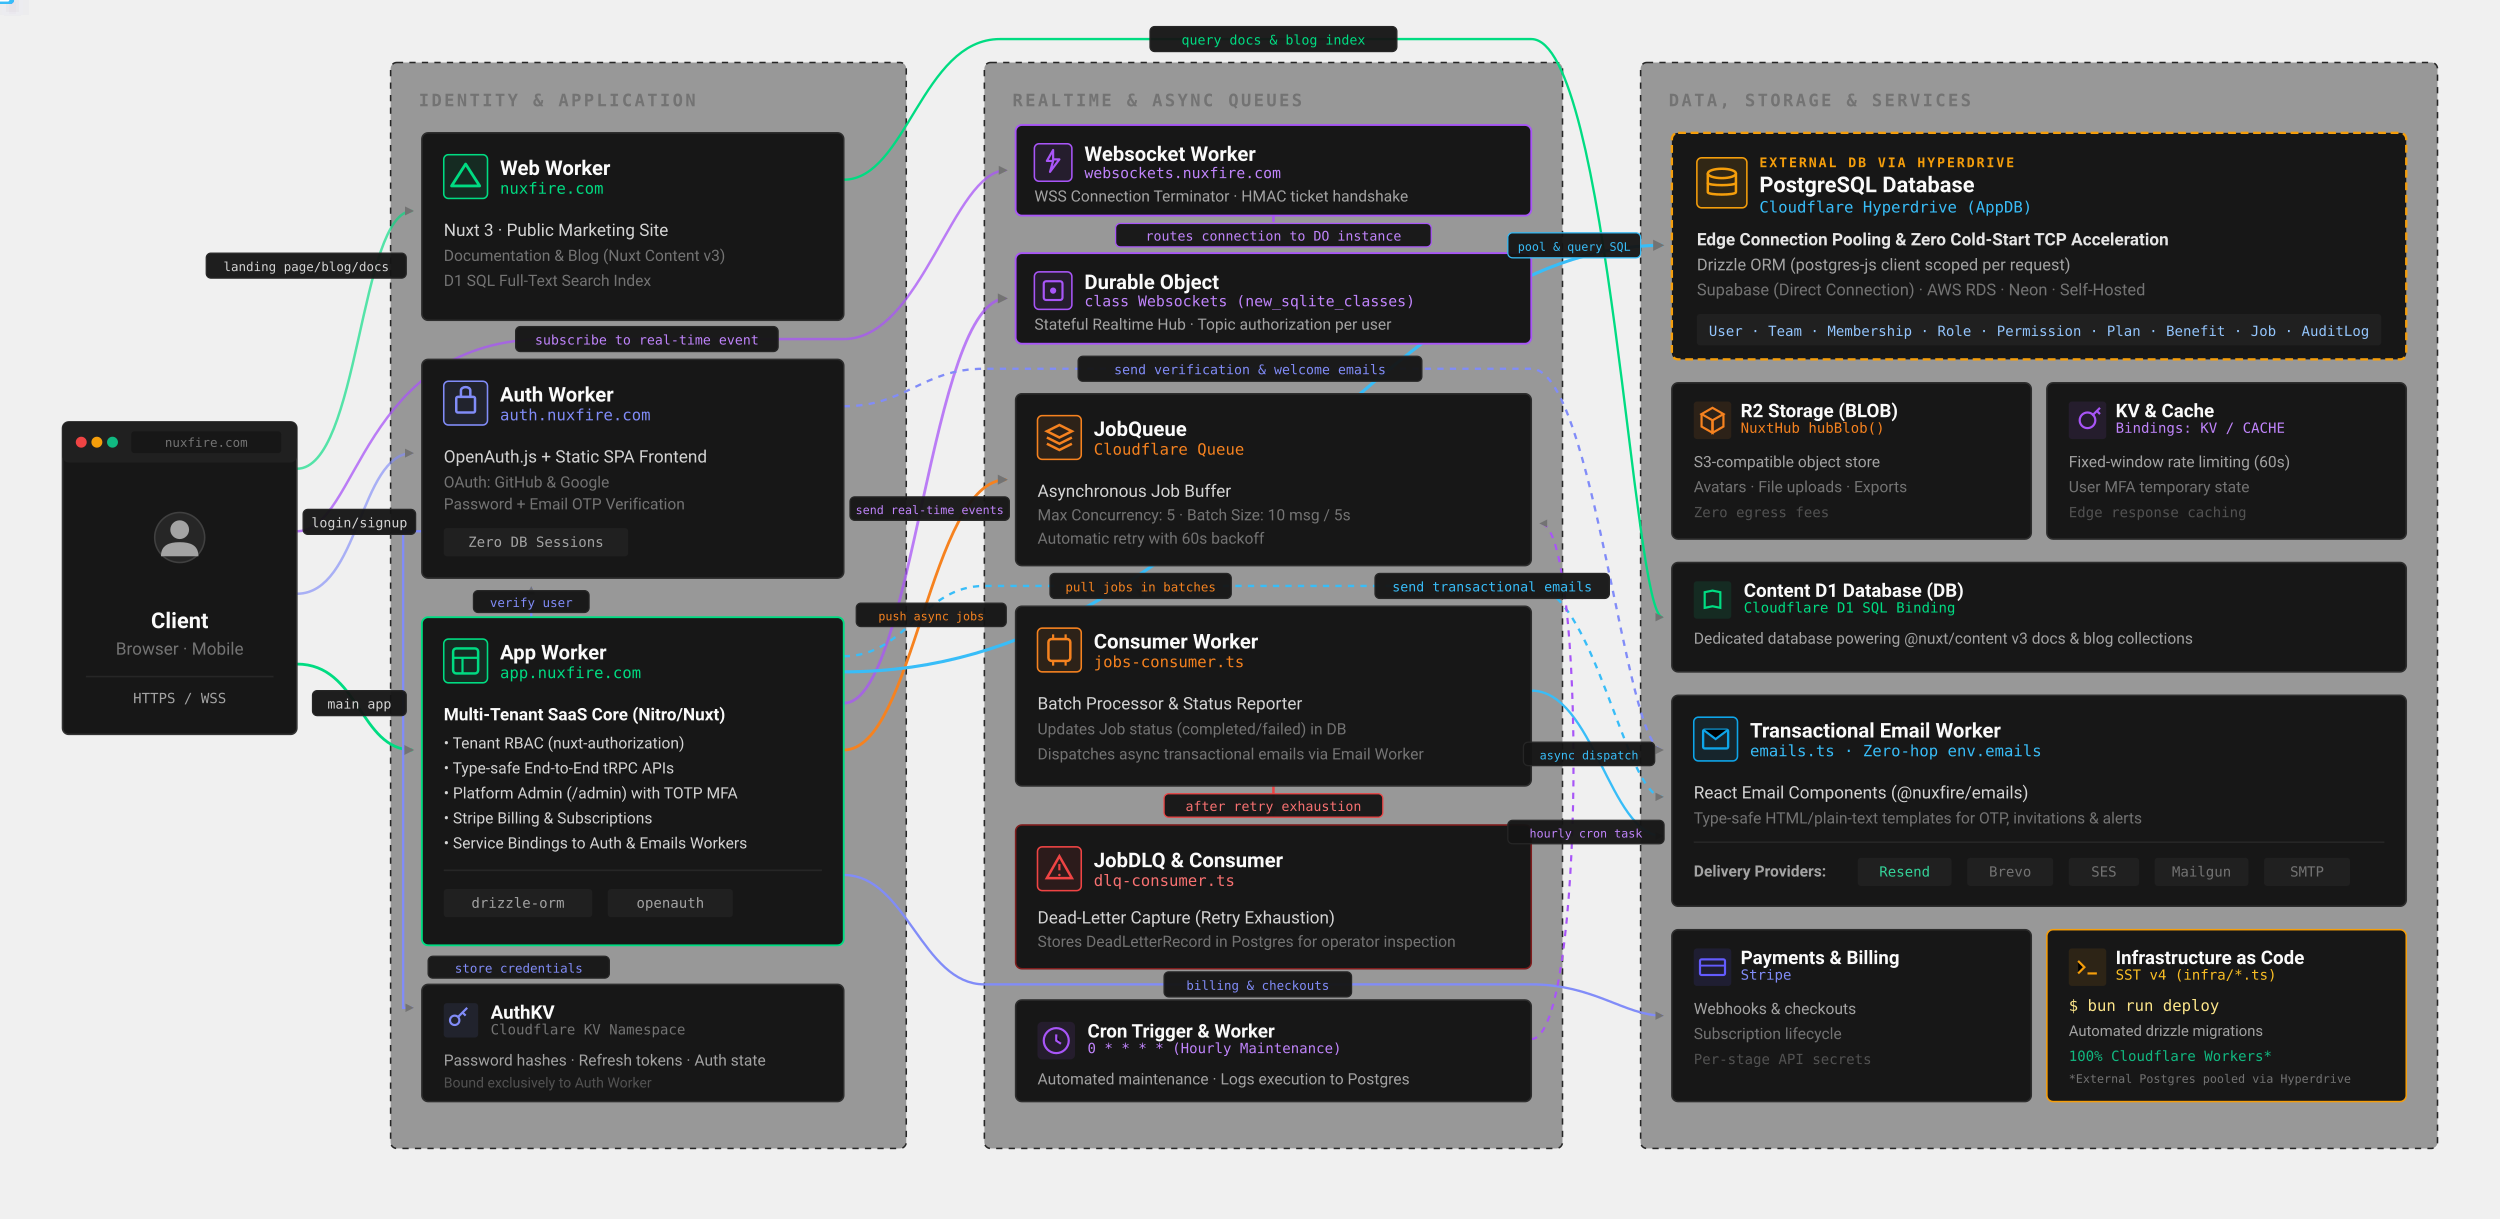
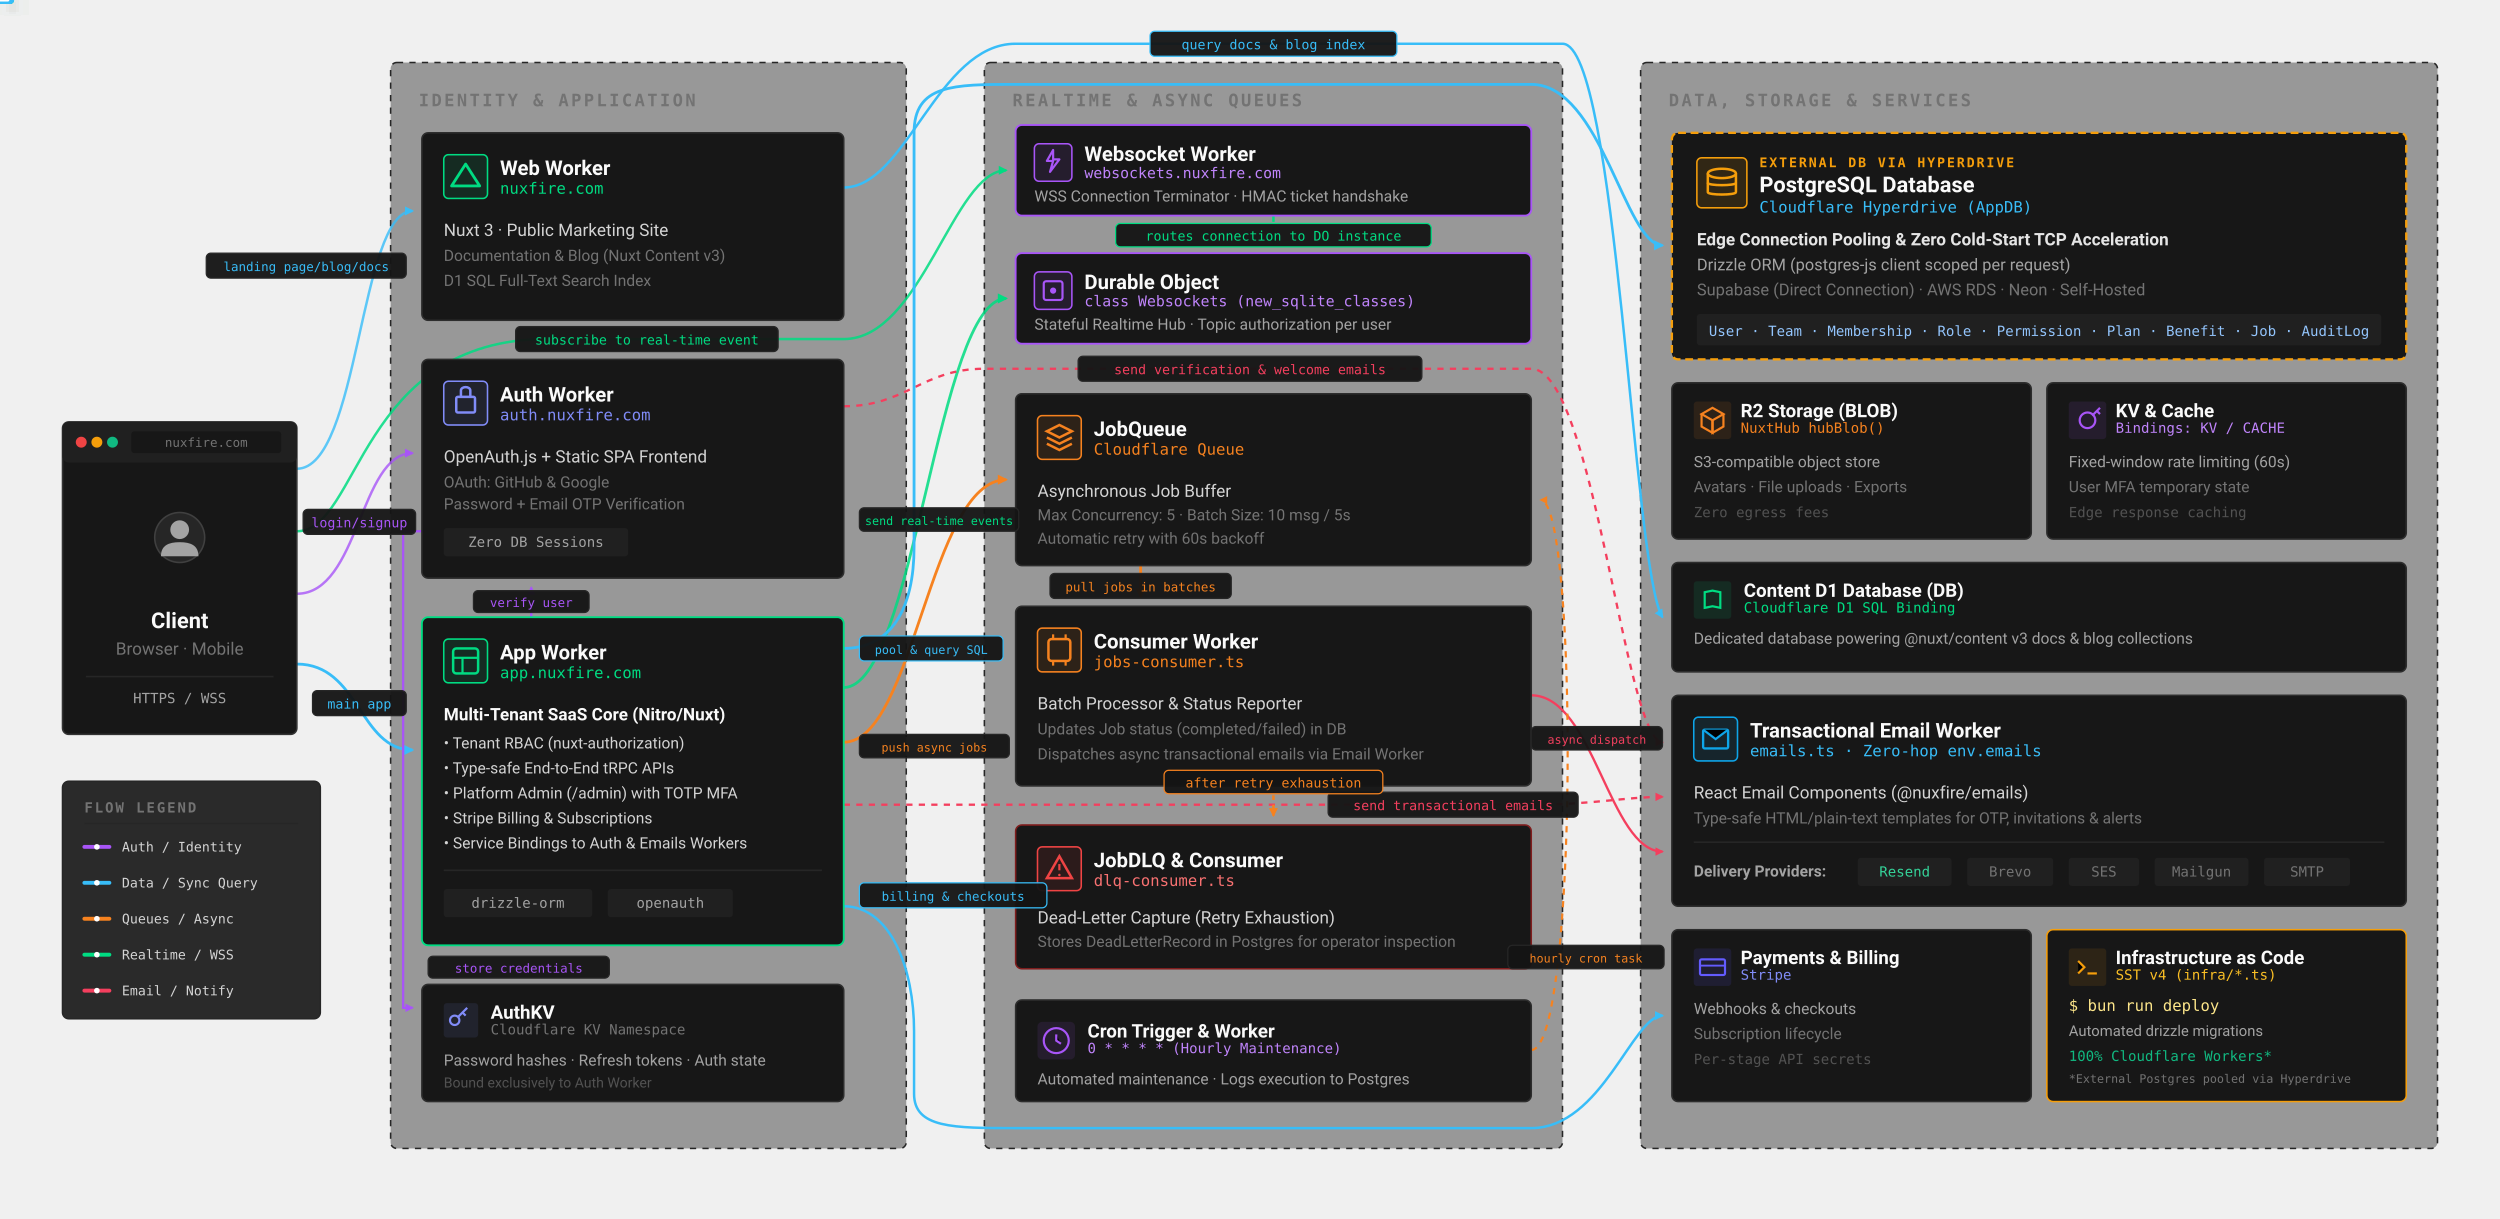
<svg xmlns="http://www.w3.org/2000/svg" viewBox="0 0 1600 780" width="100%" height="100%" style="background: transparent; max-width: 100%; height: auto; display: block; margin: 0 auto;" font-family="'Geist', 'Montserrat', -apple-system, BlinkMacSystemFont, 'Segoe UI', Roboto, sans-serif">
  <defs>
    <filter id="glowDotGreen" x="-150%" y="-150%" width="400%" height="400%">
      <feDropShadow dx="0" dy="0" stdDeviation="2.5" flood-color="#00dc82" flood-opacity="1" />
      <feDropShadow dx="0" dy="0" stdDeviation="5.5" flood-color="#00dc82" flood-opacity="0.8" />
      <feDropShadow dx="0" dy="0" stdDeviation="9" flood-color="#00dc82" flood-opacity="0.4" />
    </filter>
    <filter id="glowDotPurple" x="-150%" y="-150%" width="400%" height="400%">
      <feDropShadow dx="0" dy="0" stdDeviation="2.5" flood-color="#c084fc" flood-opacity="1" />
      <feDropShadow dx="0" dy="0" stdDeviation="5.5" flood-color="#a855f7" flood-opacity="0.8" />
      <feDropShadow dx="0" dy="0" stdDeviation="9" flood-color="#a855f7" flood-opacity="0.4" />
    </filter>
    <filter id="glowDotOrange" x="-150%" y="-150%" width="400%" height="400%">
      <feDropShadow dx="0" dy="0" stdDeviation="2.5" flood-color="#ff8904" flood-opacity="1" />
      <feDropShadow dx="0" dy="0" stdDeviation="5.5" flood-color="#f6821f" flood-opacity="0.8" />
      <feDropShadow dx="0" dy="0" stdDeviation="9" flood-color="#f6821f" flood-opacity="0.4" />
    </filter>
    <filter id="glowDotBlue" x="-150%" y="-150%" width="400%" height="400%">
      <feDropShadow dx="0" dy="0" stdDeviation="2.5" flood-color="#38bdf8" flood-opacity="1" />
      <feDropShadow dx="0" dy="0" stdDeviation="5.5" flood-color="#0284c7" flood-opacity="0.8" />
      <feDropShadow dx="0" dy="0" stdDeviation="9" flood-color="#0284c7" flood-opacity="0.4" />
    </filter>
    <marker id="arrow" viewBox="0 0 10 10" refX="6" refY="5" markerWidth="6" markerHeight="6" orient="auto">
      <path d="M 1 2 L 7 5 L 1 8 z" fill="#737373" />
    </marker>
    <marker id="arrow-green" viewBox="0 0 10 10" refX="6" refY="5" markerWidth="6" markerHeight="6" orient="auto">
      <path d="M 1 2 L 7 5 L 1 8 z" fill="#00dc82" />
    </marker>
    <marker id="arrow-purple" viewBox="0 0 10 10" refX="6" refY="5" markerWidth="6" markerHeight="6" orient="auto">
      <path d="M 1 2 L 7 5 L 1 8 z" fill="#a855f7" />
    </marker>
    <marker id="arrow-orange" viewBox="0 0 10 10" refX="6" refY="5" markerWidth="6" markerHeight="6" orient="auto">
      <path d="M 1 2 L 7 5 L 1 8 z" fill="#f6821f" />
    </marker>
    <marker id="arrow-blue" viewBox="0 0 10 10" refX="6" refY="5" markerWidth="6" markerHeight="6" orient="auto">
      <path d="M 1 2 L 7 5 L 1 8 z" fill="#38bdf8" />
    </marker>
-     <marker id="arrow-amber" viewBox="0 0 10 10" refX="6" refY="5" markerWidth="6" markerHeight="6" orient="auto">
-       <path d="M 1 2 L 7 5 L 1 8 z" fill="#f59e0b" />
-     </marker>
-     <marker id="arrow-indigo" viewBox="0 0 10 10" refX="6" refY="5" markerWidth="6" markerHeight="6" orient="auto">
-       <path d="M 1 2 L 7 5 L 1 8 z" fill="#818cf8" />
-     </marker>
-     <marker id="arrow-red" viewBox="0 0 10 10" refX="6" refY="5" markerWidth="6" markerHeight="6" orient="auto">
-       <path d="M 1 2 L 7 5 L 1 8 z" fill="#ef4444" />
+     <marker id="arrow-rose" viewBox="0 0 10 10" refX="6" refY="5" markerWidth="6" markerHeight="6" orient="auto">
+       <path d="M 1 2 L 7 5 L 1 8 z" fill="#f43f5e" />
    </marker>
  </defs>
  <rect x="250" y="40" width="330" height="695" rx="4" fill="#141414" fill-opacity="0.4" stroke="#262626" stroke-width="1" stroke-dasharray="4 4" />
  <text x="268" y="68" font-size="11" font-weight="700" letter-spacing="1.5" fill="#737373" font-family="'Geist Mono', monospace">IDENTITY &amp; APPLICATION</text>
  <rect x="630" y="40" width="370" height="695" rx="4" fill="#141414" fill-opacity="0.4" stroke="#262626" stroke-width="1" stroke-dasharray="4 4" />
  <text x="648" y="68" font-size="11" font-weight="700" letter-spacing="1.5" fill="#737373" font-family="'Geist Mono', monospace">REALTIME &amp; ASYNC QUEUES</text>
  <rect x="1050" y="40" width="510" height="695" rx="4" fill="#141414" fill-opacity="0.4" stroke="#262626" stroke-width="1" stroke-dasharray="4 4" />
  <text x="1068" y="68" font-size="11" font-weight="700" letter-spacing="1.5" fill="#737373" font-family="'Geist Mono', monospace">DATA, STORAGE &amp; SERVICES</text>
-   <path id="flowClientToWeb" d="M 190 300 C 230 300 230 135 264 135" fill="none" stroke="#00dc82" stroke-width="1.6" stroke-opacity="0.65" marker-end="url(#arrow)" />
-   <path id="flowClientToAuth" d="M 190 380 C 230 380 230 290 264 290" fill="none" stroke="#818cf8" stroke-width="1.6" stroke-opacity="0.65" marker-end="url(#arrow)" />
-   <path id="flowClientToApp" d="M 190 425 C 230 425 230 480 264 480" fill="none" stroke="#00dc82" stroke-width="1.8" marker-end="url(#arrow)" />
-   <path id="flowClientToWS" d="M 190 340 C 230 340 230 217 350 217 L 540 217 C 590 217 610 109 644 109" fill="none" stroke="#a855f7" stroke-width="1.6" stroke-opacity="0.75" marker-end="url(#arrow)" />
-   <path id="flowWSToDO" d="M 815 138 L 815 156" fill="none" stroke="#a855f7" stroke-width="1.6" stroke-dasharray="4 3" marker-end="url(#arrow)" />
-   <path id="flowAppToDO" d="M 540 450 C 585 450 595 191 644 191" fill="none" stroke="#a855f7" stroke-width="1.8" stroke-opacity="0.75" marker-end="url(#arrow)" />
-   <path id="flowAppToAuth" d="M 340 395 L 340 376" fill="none" stroke="#818cf8" stroke-width="1.5" stroke-dasharray="4 4" marker-end="url(#arrow)" />
-   <path id="flowAuthToKV" d="M 270 340 L 258 340 L 258 645 L 264 645" fill="none" stroke="#818cf8" stroke-width="1.5" marker-end="url(#arrow)" />
-   <path id="flowAuthToEmail" d="M 540 260 C 580 260 590 236 630 236 L 980 236 C 1020 236 1040 480 1064 480" fill="none" stroke="#818cf8" stroke-width="1.5" stroke-dasharray="4 4" marker-end="url(#arrow)" />
-   <path id="flowAppToEmail" d="M 540 420 C 580 420 590 375 630 375 L 980 375 C 1020 375 1040 510 1064 510" fill="none" stroke="#38bdf8" stroke-width="1.5" stroke-dasharray="4 4" marker-end="url(#arrow)" />
-   <path id="flowAppToQueue" d="M 540 480 C 585 480 595 307 644 307" fill="none" stroke="#f6821f" stroke-width="1.8" marker-end="url(#arrow)" />
-   <path id="flowQueueToConsumer" d="M 730 367 L 730 382" fill="none" stroke="#f6821f" stroke-width="1.8" marker-end="url(#arrow)" />
-   <path id="flowConsumerToDLQ" d="M 815 503 L 815 522" fill="none" stroke="#ef4444" stroke-width="1.6" marker-end="url(#arrow)" />
-   <path id="flowConsumerToEmail" d="M 980 442 C 1020 442 1030 535 1064 535" fill="none" stroke="#38bdf8" stroke-width="1.5" marker-end="url(#arrow)" />
-   <path id="flowWebToD1" d="M 540 115 C 580 115 590 25 640 25 L 980 25 C 1030 25 1045 395 1064 395" fill="none" stroke="#00dc82" stroke-width="1.5" marker-end="url(#arrow)" />
-   <path id="flowAppToDB" d="M 540 430 C 780 430 880 157 1064 157" fill="none" stroke="#38bdf8" stroke-width="2" marker-end="url(#arrow)" />
-   <path id="flowAppToStripe" d="M 540 560 C 580 560 590 630 630 630 L 980 630 C 1020 630 1040 650 1064 650" fill="none" stroke="#818cf8" stroke-width="1.5" marker-end="url(#arrow)" />
-   <path id="flowCronToQueue" d="M 980 665 C 1015 665 1015 335 986 335" fill="none" stroke="#a855f7" stroke-width="1.4" stroke-dasharray="4 4" marker-end="url(#arrow)" />
+   <path id="flowClientToWeb" d="M 190 300 C 230 300 230 135 264 135" fill="none" stroke="#38bdf8" stroke-width="1.6" stroke-opacity="0.8" marker-end="url(#arrow-blue)" />
+   <path id="flowClientToAuth" d="M 190 380 C 230 380 230 290 264 290" fill="none" stroke="#a855f7" stroke-width="1.6" stroke-opacity="0.8" marker-end="url(#arrow-purple)" />
+   <path id="flowClientToApp" d="M 190 425 C 230 425 230 480 264 480" fill="none" stroke="#38bdf8" stroke-width="1.8" marker-end="url(#arrow-blue)" />
+   <path id="flowClientToWS" d="M 190 340 C 230 340 230 217 350 217 L 540 217 C 590 217 610 109 644 109" fill="none" stroke="#00dc82" stroke-width="1.6" stroke-opacity="0.85" marker-end="url(#arrow-green)" />
+   <path id="flowWSToDO" d="M 815 138 L 815 156" fill="none" stroke="#00dc82" stroke-width="1.6" stroke-dasharray="4 3" marker-end="url(#arrow-green)" />
+   <path id="flowAppToDO" d="M 540 440 C 585 440 600 191 644 191" fill="none" stroke="#00dc82" stroke-width="1.8" stroke-opacity="0.85" marker-end="url(#arrow-green)" />
+   <path id="flowAppToAuth" d="M 340 395 L 340 376" fill="none" stroke="#a855f7" stroke-width="1.5" stroke-dasharray="4 4" marker-end="url(#arrow-purple)" />
+   <path id="flowAuthToKV" d="M 270 340 L 258 340 L 258 645 L 264 645" fill="none" stroke="#a855f7" stroke-width="1.5" marker-end="url(#arrow-purple)" />
+   <path id="flowAuthToEmail" d="M 540 260 C 580 260 590 236 630 236 L 980 236 C 1020 236 1040 475 1064 475" fill="none" stroke="#f43f5e" stroke-width="1.5" stroke-dasharray="4 4" marker-end="url(#arrow-rose)" />
+   <path id="flowAppToEmail" d="M 540 515 L 630 515 L 980 515 C 1020 515 1040 510 1064 510" fill="none" stroke="#f43f5e" stroke-width="1.5" stroke-dasharray="4 4" marker-end="url(#arrow-rose)" />
+   <path id="flowAppToQueue" d="M 540 475 C 585 475 595 307 644 307" fill="none" stroke="#f6821f" stroke-width="1.8" marker-end="url(#arrow-orange)" />
+   <path id="flowQueueToConsumer" d="M 730 362 L 730 382" fill="none" stroke="#f6821f" stroke-width="1.8" marker-end="url(#arrow-orange)" />
+   <path id="flowConsumerToDLQ" d="M 815 503 L 815 522" fill="none" stroke="#f6821f" stroke-width="1.6" stroke-dasharray="3 3" marker-end="url(#arrow-orange)" />
+   <path id="flowConsumerToEmail" d="M 980 445 C 1020 445 1030 545 1064 545" fill="none" stroke="#f43f5e" stroke-width="1.5" marker-end="url(#arrow-rose)" />
+   <path id="flowWebToD1" d="M 540 120 C 580 120 600 28 650 28 L 1000 28 C 1035 28 1045 365 1064 395" fill="none" stroke="#38bdf8" stroke-width="1.6" marker-end="url(#arrow-blue)" />
+   <path id="flowAppToDB" d="M 540 415 C 570 415 585 390 585 350 L 585 85 C 585 54 610 54 650 54 L 980 54 C 1025 54 1040 157 1064 157" fill="none" stroke="#38bdf8" stroke-width="1.8" marker-end="url(#arrow-blue)" />
+   <path id="flowAppToStripe" d="M 540 580 C 570 580 585 620 585 660 L 585 700 C 585 722 610 722 650 722 L 980 722 C 1025 722 1045 650 1064 650" fill="none" stroke="#38bdf8" stroke-width="1.6" marker-end="url(#arrow-blue)" />
+   <path id="flowCronToQueue" d="M 980 672 C 1010 672 1010 320 986 320" fill="none" stroke="#f6821f" stroke-width="1.4" stroke-dasharray="4 4" marker-end="url(#arrow-orange)" />
  <g>
    <animateMotion dur="2.2s" repeatCount="indefinite" rotate="auto">
      <mpath href="#flowClientToApp" />
    </animateMotion>
-     <rect x="-8" y="-2" width="16" height="4" rx="2" fill="#00dc82" filter="url(#glowDotGreen)" />
+     <rect x="-8" y="-2" width="16" height="4" rx="2" fill="#38bdf8" filter="url(#glowDotBlue)" />
    <rect x="-5" y="-1" width="10" height="2" rx="1" fill="#ffffff" />
  </g>
  <g>
    <animateMotion dur="2.2s" begin="1.1s" repeatCount="indefinite" rotate="auto">
      <mpath href="#flowClientToApp" />
    </animateMotion>
-     <rect x="-8" y="-2" width="16" height="4" rx="2" fill="#00dc82" filter="url(#glowDotGreen)" />
+     <rect x="-8" y="-2" width="16" height="4" rx="2" fill="#38bdf8" filter="url(#glowDotBlue)" />
    <rect x="-5" y="-1" width="10" height="2" rx="1" fill="#ffffff" />
  </g>
  <g>
    <animateMotion dur="3.0s" repeatCount="indefinite" rotate="auto">
      <mpath href="#flowClientToWS" />
    </animateMotion>
-     <rect x="-9" y="-2.5" width="18" height="5" rx="2.5" fill="#c084fc" filter="url(#glowDotPurple)" />
+     <rect x="-9" y="-2.5" width="18" height="5" rx="2.5" fill="#00dc82" filter="url(#glowDotGreen)" />
    <rect x="-6" y="-1" width="12" height="2" rx="1" fill="#ffffff" />
  </g>
  <g>
    <animateMotion dur="3.0s" begin="1.5s" repeatCount="indefinite" rotate="auto">
      <mpath href="#flowClientToWS" />
    </animateMotion>
-     <rect x="-9" y="-2.5" width="18" height="5" rx="2.5" fill="#c084fc" filter="url(#glowDotPurple)" />
+     <rect x="-9" y="-2.5" width="18" height="5" rx="2.5" fill="#00dc82" filter="url(#glowDotGreen)" />
    <rect x="-6" y="-1" width="12" height="2" rx="1" fill="#ffffff" />
  </g>
  <g>
    <animateMotion dur="2.4s" repeatCount="indefinite" rotate="auto">
      <mpath href="#flowAppToDO" />
    </animateMotion>
-     <rect x="-8" y="-2" width="16" height="4" rx="2" fill="#a855f7" filter="url(#glowDotPurple)" />
+     <rect x="-8" y="-2" width="16" height="4" rx="2" fill="#00dc82" filter="url(#glowDotGreen)" />
    <rect x="-5" y="-1" width="10" height="2" rx="1" fill="#ffffff" />
  </g>
  <g>
    <animateMotion dur="2.4s" begin="1.2s" repeatCount="indefinite" rotate="auto">
      <mpath href="#flowAppToDO" />
    </animateMotion>
-     <rect x="-8" y="-2" width="16" height="4" rx="2" fill="#a855f7" filter="url(#glowDotPurple)" />
+     <rect x="-8" y="-2" width="16" height="4" rx="2" fill="#00dc82" filter="url(#glowDotGreen)" />
    <rect x="-5" y="-1" width="10" height="2" rx="1" fill="#ffffff" />
  </g>
  <g>
    <animateMotion dur="2.3s" repeatCount="indefinite" rotate="auto">
      <mpath href="#flowAppToQueue" />
    </animateMotion>
    <rect x="-8" y="-2" width="16" height="4" rx="2" fill="#ff8904" filter="url(#glowDotOrange)" />
    <rect x="-5" y="-1" width="10" height="2" rx="1" fill="#ffffff" />
  </g>
  <g>
    <animateMotion dur="2.3s" begin="1.15s" repeatCount="indefinite" rotate="auto">
      <mpath href="#flowAppToQueue" />
    </animateMotion>
    <rect x="-8" y="-2" width="16" height="4" rx="2" fill="#ff8904" filter="url(#glowDotOrange)" />
    <rect x="-5" y="-1" width="10" height="2" rx="1" fill="#ffffff" />
  </g>
  <g>
    <animateMotion dur="1.5s" repeatCount="indefinite" rotate="auto">
      <mpath href="#flowQueueToConsumer" />
    </animateMotion>
    <rect x="-8" y="-2" width="16" height="4" rx="2" fill="#ff8904" filter="url(#glowDotOrange)" />
    <rect x="-5" y="-1" width="10" height="2" rx="1" fill="#ffffff" />
  </g>
  <g>
    <animateMotion dur="2.6s" repeatCount="indefinite" rotate="auto">
      <mpath href="#flowAppToDB" />
    </animateMotion>
    <rect x="-9" y="-2.5" width="18" height="5" rx="2.5" fill="#38bdf8" filter="url(#glowDotBlue)" />
    <rect x="-6" y="-1" width="12" height="2" rx="1" fill="#ffffff" />
  </g>
  <g>
    <animateMotion dur="2.6s" begin="1.3s" repeatCount="indefinite" rotate="auto">
      <mpath href="#flowAppToDB" />
    </animateMotion>
    <rect x="-9" y="-2.5" width="18" height="5" rx="2.5" fill="#38bdf8" filter="url(#glowDotBlue)" />
    <rect x="-6" y="-1" width="12" height="2" rx="1" fill="#ffffff" />
  </g>
  <g transform="translate(40, 270)">
    <rect x="0" y="0" width="150" height="200" rx="4" fill="#171717" stroke="#333333" stroke-width="1" />
    <rect x="0" y="0" width="150" height="26" rx="4" fill="#202020" />
    <circle cx="12" cy="13" r="3.5" fill="#ef4444" />
    <circle cx="22" cy="13" r="3.5" fill="#f59e0b" />
    <circle cx="32" cy="13" r="3.5" fill="#10b981" />
    <rect x="44" y="6" width="96" height="14" rx="2" fill="#171717" />
    <text x="92" y="16" font-size="8" font-family="'Geist Mono', monospace" fill="#737373" text-anchor="middle">nuxfire.com</text>
    <g transform="translate(45, 50)">
      <circle cx="30" cy="24" r="16" fill="#262626" stroke="#404040" stroke-width="1" />
      <circle cx="30" cy="19" r="6" fill="#a3a3a3" />
      <path d="M 18 36 C 18 29 23 27 30 27 C 37 27 42 29 42 36 Z" fill="#a3a3a3" />
    </g>
    <text x="75" y="132" font-size="14" font-weight="700" fill="#fafafa" text-anchor="middle">Client</text>
    <text x="75" y="149" font-size="11" fill="#737373" text-anchor="middle">Browser · Mobile</text>
    <line x1="15" y1="163" x2="135" y2="163" stroke="#262626" stroke-width="1" />
    <text x="75" y="180" font-size="9" font-family="'Geist Mono', monospace" fill="#a3a3a3" text-anchor="middle">HTTPS / WSS</text>
  </g>
  <g transform="translate(270, 85)">
    <rect x="0" y="0" width="270" height="120" rx="4" fill="#171717" stroke="#2d2d2d" stroke-width="1" />
    <rect x="14" y="14" width="28" height="28" rx="3" fill="#00dc82" fill-opacity="0.1" stroke="#00dc82" stroke-width="1" />
    <path d="M 28 20 L 37 34 L 19 34 Z" fill="none" stroke="#00dc82" stroke-width="1.8" stroke-linejoin="round" />
    <text x="50" y="27" font-size="13" font-weight="700" fill="#fafafa">Web Worker</text>
    <text x="50" y="39" font-size="10" font-family="'Geist Mono', monospace" fill="#00dc82">nuxfire.com</text>
    <text x="14" y="66" font-size="11" fill="#d4d4d4">Nuxt 3 · Public Marketing Site</text>
    <text x="14" y="82" font-size="10" fill="#737373">Documentation &amp; Blog (Nuxt Content v3)</text>
    <text x="14" y="98" font-size="10" fill="#737373">D1 SQL Full-Text Search Index</text>
  </g>
  <g transform="translate(270, 230)">
    <rect x="0" y="0" width="270" height="140" rx="4" fill="#171717" stroke="#2d2d2d" stroke-width="1" />
    <rect x="14" y="14" width="28" height="28" rx="3" fill="#818cf8" fill-opacity="0.1" stroke="#818cf8" stroke-width="1" />
    <rect x="22" y="24" width="12" height="10" rx="1" fill="none" stroke="#818cf8" stroke-width="1.6" />
    <path d="M 25 24 L 25 20 C 25 17 31 17 31 20 L 31 24" fill="none" stroke="#818cf8" stroke-width="1.6" />
    <text x="50" y="27" font-size="13" font-weight="700" fill="#fafafa">Auth Worker</text>
    <text x="50" y="39" font-size="10" font-family="'Geist Mono', monospace" fill="#818cf8">auth.nuxfire.com</text>
    <text x="14" y="66" font-size="11" fill="#d4d4d4">OpenAuth.js + Static SPA Frontend</text>
    <text x="14" y="82" font-size="10" fill="#737373">OAuth: GitHub &amp; Google</text>
    <text x="14" y="96" font-size="10" fill="#737373">Password + Email OTP Verification</text>
    <rect x="14" y="108" width="118" height="18" rx="2" fill="#202020" />
    <text x="73" y="120" font-size="9" font-family="'Geist Mono', monospace" fill="#a3a3a3" text-anchor="middle">Zero DB Sessions</text>
  </g>
  <g transform="translate(270, 395)">
    <rect x="0" y="0" width="270" height="210" rx="4" fill="#171717" stroke="#00dc82" stroke-width="1.2" />
    <rect x="14" y="14" width="28" height="28" rx="3" fill="#00dc82" fill-opacity="0.1" stroke="#00dc82" stroke-width="1" />
    <rect x="20" y="20" width="16" height="16" rx="2" fill="none" stroke="#00dc82" stroke-width="1.6" />
    <line x1="20" y1="26" x2="36" y2="26" stroke="#00dc82" stroke-width="1.4" />
    <line x1="26" y1="26" x2="26" y2="36" stroke="#00dc82" stroke-width="1.4" />
    <text x="50" y="27" font-size="13" font-weight="700" fill="#fafafa">App Worker</text>
    <text x="50" y="39" font-size="10" font-family="'Geist Mono', monospace" fill="#00dc82">app.nuxfire.com</text>
    <text x="14" y="66" font-size="11" font-weight="600" fill="#fafafa">Multi-Tenant SaaS Core (Nitro/Nuxt)</text>
    <text x="14" y="84" font-size="10" fill="#d4d4d4">• Tenant RBAC (nuxt-authorization)</text>
    <text x="14" y="100" font-size="10" fill="#d4d4d4">• Type-safe End-to-End tRPC APIs</text>
    <text x="14" y="116" font-size="10" fill="#d4d4d4">• Platform Admin (/admin) with TOTP MFA</text>
    <text x="14" y="132" font-size="10" fill="#d4d4d4">• Stripe Billing &amp; Subscriptions</text>
    <text x="14" y="148" font-size="10" fill="#d4d4d4">• Service Bindings to Auth &amp; Emails Workers</text>
    <line x1="14" y1="162" x2="256" y2="162" stroke="#262626" stroke-width="1" />
    <g transform="translate(14, 174)">
      <rect x="0" y="0" width="95" height="18" rx="2" fill="#202020" />
      <text x="47.5" y="12" font-size="9" font-family="'Geist Mono', monospace" fill="#a3a3a3" text-anchor="middle">drizzle-orm</text>
      <rect x="105" y="0" width="80" height="18" rx="2" fill="#202020" />
      <text x="145" y="12" font-size="9" font-family="'Geist Mono', monospace" fill="#a3a3a3" text-anchor="middle">openauth</text>
    </g>
  </g>
  <g transform="translate(270, 630)">
    <rect x="0" y="0" width="270" height="75" rx="4" fill="#171717" stroke="#2d2d2d" stroke-width="1" />
    <rect x="14" y="12" width="22" height="22" rx="2" fill="#818cf8" fill-opacity="0.1" />
    <circle cx="21" cy="23" r="3" fill="none" stroke="#818cf8" stroke-width="1.4" />
    <path d="M 23 21 L 29 15 M 26 18 L 28 20" stroke="#818cf8" stroke-width="1.4" />
    <text x="44" y="22" font-size="12" font-weight="700" fill="#fafafa">AuthKV</text>
    <text x="44" y="32" font-size="9" font-family="'Geist Mono', monospace" fill="#737373">Cloudflare KV Namespace</text>
    <text x="14" y="52" font-size="10" fill="#a3a3a3">Password hashes · Refresh tokens · Auth state</text>
    <text x="14" y="66" font-size="9" fill="#525252">Bound exclusively to Auth Worker</text>
  </g>
  <g transform="translate(650, 80)">
    <rect x="0" y="0" width="330" height="58" rx="4" fill="#171717" stroke="#a855f7" stroke-width="1.2" />
    <rect x="12" y="12" width="24" height="24" rx="3" fill="#a855f7" fill-opacity="0.1" stroke="#a855f7" stroke-width="1" />
    <path d="M 24 16 L 20 23 L 24 23 L 22 30 L 28 22 L 24 22 Z" fill="none" stroke="#a855f7" stroke-width="1.4" stroke-linejoin="round" />
    <text x="44" y="23" font-size="13" font-weight="700" fill="#fafafa">Websocket Worker</text>
    <text x="44" y="34" font-size="9.5" font-family="'Geist Mono', monospace" fill="#c084fc">websockets.nuxfire.com</text>
    <text x="12" y="49" font-size="10" fill="#a3a3a3">WSS Connection Terminator · HMAC ticket handshake</text>
  </g>
  <g transform="translate(650, 162)">
    <rect x="0" y="0" width="330" height="58" rx="4" fill="#171717" stroke="#a855f7" stroke-width="1.2" />
    <rect x="12" y="12" width="24" height="24" rx="3" fill="#a855f7" fill-opacity="0.1" stroke="#a855f7" stroke-width="1" />
    <rect x="18" y="18" width="12" height="12" rx="1.5" fill="none" stroke="#a855f7" stroke-width="1.4" />
    <circle cx="24" cy="24" r="2" fill="#a855f7" />
    <text x="44" y="23" font-size="13" font-weight="700" fill="#fafafa">Durable Object</text>
    <text x="44" y="34" font-size="9.5" font-family="'Geist Mono', monospace" fill="#c084fc">class Websockets (new_sqlite_classes)</text>
    <text x="12" y="49" font-size="10" fill="#a3a3a3">Stateful Realtime Hub · Topic authorization per user</text>
  </g>
  <g transform="translate(650, 252)">
    <rect x="0" y="0" width="330" height="110" rx="4" fill="#171717" stroke="#2d2d2d" stroke-width="1" />
    <rect x="14" y="14" width="28" height="28" rx="3" fill="#f6821f" fill-opacity="0.1" stroke="#f6821f" stroke-width="1" />
    <path d="M 28 20 L 20 24 L 28 28 L 36 24 Z" fill="none" stroke="#f6821f" stroke-width="1.6" />
    <path d="M 20 28 L 28 32 L 36 28" fill="none" stroke="#f6821f" stroke-width="1.6" />
    <path d="M 20 32 L 28 36 L 36 32" fill="none" stroke="#f6821f" stroke-width="1.6" />
    <text x="50" y="27" font-size="13" font-weight="700" fill="#fafafa">JobQueue</text>
    <text x="50" y="39" font-size="10" font-family="'Geist Mono', monospace" fill="#f6821f">Cloudflare Queue</text>
    <text x="14" y="66" font-size="11" fill="#d4d4d4">Asynchronous Job Buffer</text>
    <text x="14" y="81" font-size="10" fill="#737373">Max Concurrency: 5 · Batch Size: 10 msg / 5s</text>
    <text x="14" y="96" font-size="10" fill="#737373">Automatic retry with 60s backoff</text>
  </g>
  <g transform="translate(650, 388)">
    <rect x="0" y="0" width="330" height="115" rx="4" fill="#171717" stroke="#2d2d2d" stroke-width="1" />
    <rect x="14" y="14" width="28" height="28" rx="3" fill="#f6821f" fill-opacity="0.1" stroke="#f6821f" stroke-width="1" />
    <rect x="21" y="21" width="14" height="14" rx="2" fill="none" stroke="#f6821f" stroke-width="1.6" />
    <line x1="24" y1="18" x2="24" y2="21" stroke="#f6821f" stroke-width="1.4" />
    <line x1="32" y1="18" x2="32" y2="21" stroke="#f6821f" stroke-width="1.4" />
    <line x1="24" y1="35" x2="24" y2="38" stroke="#f6821f" stroke-width="1.4" />
    <line x1="32" y1="35" x2="32" y2="38" stroke="#f6821f" stroke-width="1.4" />
    <text x="50" y="27" font-size="13" font-weight="700" fill="#fafafa">Consumer Worker</text>
    <text x="50" y="39" font-size="10" font-family="'Geist Mono', monospace" fill="#f6821f">jobs-consumer.ts</text>
    <text x="14" y="66" font-size="11" fill="#d4d4d4">Batch Processor &amp; Status Reporter</text>
    <text x="14" y="82" font-size="10" fill="#737373">Updates Job status (completed/failed) in DB</text>
    <text x="14" y="98" font-size="10" fill="#737373">Dispatches async transactional emails via Email Worker</text>
  </g>
  <g transform="translate(650, 528)">
    <rect x="0" y="0" width="330" height="92" rx="4" fill="#171717" stroke="#7f1d1d" stroke-width="1" />
    <rect x="14" y="14" width="28" height="28" rx="3" fill="#ef4444" fill-opacity="0.1" stroke="#ef4444" stroke-width="1" />
    <path d="M 28 20 L 36 34 L 20 34 Z" fill="none" stroke="#ef4444" stroke-width="1.6" />
    <line x1="28" y1="25" x2="28" y2="29" stroke="#ef4444" stroke-width="1.4" />
    <circle cx="28" cy="32" r="0.8" fill="#ef4444" />
    <text x="50" y="27" font-size="13" font-weight="700" fill="#fafafa">JobDLQ &amp; Consumer</text>
    <text x="50" y="39" font-size="10" font-family="'Geist Mono', monospace" fill="#f87171">dlq-consumer.ts</text>
    <text x="14" y="63" font-size="11" fill="#d4d4d4">Dead-Letter Capture (Retry Exhaustion)</text>
    <text x="14" y="78" font-size="10" fill="#737373">Stores DeadLetterRecord in Postgres for operator inspection</text>
  </g>
  <g transform="translate(650, 640)">
    <rect x="0" y="0" width="330" height="65" rx="4" fill="#171717" stroke="#2d2d2d" stroke-width="1" />
    <rect x="14" y="14" width="24" height="24" rx="3" fill="#a855f7" fill-opacity="0.1" />
    <circle cx="26" cy="26" r="8" fill="none" stroke="#a855f7" stroke-width="1.4" />
    <polyline points="26,22 26,26 29,28" stroke="#a855f7" stroke-width="1.4" />
    <text x="46" y="24" font-size="12" font-weight="700" fill="#fafafa">Cron Trigger &amp; Worker</text>
    <text x="46" y="34" font-size="9" font-family="'Geist Mono', monospace" fill="#c084fc">0 * * * * (Hourly Maintenance)</text>
    <text x="14" y="54" font-size="10" fill="#a3a3a3">Automated maintenance · Logs execution to Postgres</text>
  </g>
  <g transform="translate(1070, 85)">
    <rect x="0" y="0" width="470" height="145" rx="4" fill="#171717" stroke="#f59e0b" stroke-width="1.5" stroke-dasharray="5 3" />
    <rect x="16" y="16" width="32" height="32" rx="3" fill="#f59e0b" fill-opacity="0.12" stroke="#f59e0b" stroke-width="1" />
    <ellipse cx="32" cy="26" rx="9" ry="3" fill="none" stroke="#f59e0b" stroke-width="1.6" />
    <path d="M 23 26 V 38 C 23 40 41 40 41 38 V 26" fill="none" stroke="#f59e0b" stroke-width="1.6" />
    <path d="M 23 32 C 23 34 41 34 41 32" fill="none" stroke="#f59e0b" stroke-width="1.6" />
    <text x="56" y="22" font-size="8.5" font-weight="700" letter-spacing="1.2" fill="#f59e0b" font-family="'Geist Mono', monospace">EXTERNAL DB VIA HYPERDRIVE</text>
    <text x="56" y="38" font-size="14" font-weight="700" fill="#fafafa">PostgreSQL Database</text>
    <text x="56" y="51" font-size="10" font-family="'Geist Mono', monospace" fill="#38bdf8">Cloudflare Hyperdrive (AppDB)</text>
    <text x="16" y="72" font-size="11" font-weight="600" fill="#e5e5e5">Edge Connection Pooling &amp; Zero Cold-Start TCP Acceleration</text>
    <text x="16" y="88" font-size="10.5" fill="#a3a3a3">Drizzle ORM (postgres-js client scoped per request)</text>
    <text x="16" y="104" font-size="10.5" fill="#737373">Supabase (Direct Connection) · AWS RDS · Neon · Self-Hosted</text>
    <rect x="16" y="116" width="438" height="20" rx="2" fill="#202020" />
    <text x="235" y="130" font-size="9" font-family="'Geist Mono', monospace" fill="#93c5fd" text-anchor="middle">User · Team · Membership · Role · Permission · Plan · Benefit · Job · AuditLog</text>
  </g>
  <g transform="translate(1070, 245)">
    <g transform="translate(0, 0)">
      <rect x="0" y="0" width="230" height="100" rx="4" fill="#171717" stroke="#2d2d2d" stroke-width="1" />
      <rect x="14" y="12" width="24" height="24" rx="2" fill="#f6821f" fill-opacity="0.1" />
      <path d="M 26 16 L 33 20 L 26 24 L 19 20 Z" fill="none" stroke="#f6821f" stroke-width="1.4" />
      <path d="M 19 20 V 28 L 26 32 V 24" fill="none" stroke="#f6821f" stroke-width="1.4" />
      <path d="M 33 20 V 28 L 26 32 V 24" fill="none" stroke="#f6821f" stroke-width="1.4" />
      <text x="44" y="22" font-size="12" font-weight="700" fill="#fafafa">R2 Storage (BLOB)</text>
      <text x="44" y="32" font-size="9" font-family="'Geist Mono', monospace" fill="#f6821f">NuxtHub hubBlob()</text>
      <text x="14" y="54" font-size="10" fill="#a3a3a3">S3-compatible object store</text>
      <text x="14" y="70" font-size="10" fill="#737373">Avatars · File uploads · Exports</text>
      <text x="14" y="86" font-size="9" font-family="'Geist Mono', monospace" fill="#525252">Zero egress fees</text>
    </g>
    <g transform="translate(240, 0)">
      <rect x="0" y="0" width="230" height="100" rx="4" fill="#171717" stroke="#2d2d2d" stroke-width="1" />
      <rect x="14" y="12" width="24" height="24" rx="2" fill="#a855f7" fill-opacity="0.1" />
      <circle cx="26" cy="24" r="5" fill="none" stroke="#a855f7" stroke-width="1.4" />
      <path d="M 29 21 L 34 16 M 32 18 L 34 20" stroke="#a855f7" stroke-width="1.4" />
      <text x="44" y="22" font-size="12" font-weight="700" fill="#fafafa">KV &amp; Cache</text>
      <text x="44" y="32" font-size="9" font-family="'Geist Mono', monospace" fill="#c084fc">Bindings: KV / CACHE</text>
      <text x="14" y="54" font-size="10" fill="#a3a3a3">Fixed-window rate limiting (60s)</text>
      <text x="14" y="70" font-size="10" fill="#737373">User MFA temporary state</text>
      <text x="14" y="86" font-size="9" font-family="'Geist Mono', monospace" fill="#525252">Edge response caching</text>
    </g>
  </g>
  <g transform="translate(1070, 360)">
    <rect x="0" y="0" width="470" height="70" rx="4" fill="#171717" stroke="#2d2d2d" stroke-width="1" />
    <rect x="14" y="12" width="24" height="24" rx="2" fill="#00dc82" fill-opacity="0.1" />
    <path d="M 21 19 L 26 18 L 31 19 V 29 L 26 28 L 21 29 Z" fill="none" stroke="#00dc82" stroke-width="1.4" />
    <text x="46" y="22" font-size="12" font-weight="700" fill="#fafafa">Content D1 Database (DB)</text>
    <text x="46" y="32" font-size="9" font-family="'Geist Mono', monospace" fill="#00dc82">Cloudflare D1 SQL Binding</text>
    <text x="14" y="52" font-size="10" fill="#a3a3a3">Dedicated database powering @nuxt/content v3 docs &amp; blog collections</text>
  </g>
  <g transform="translate(1070, 445)">
    <rect x="0" y="0" width="470" height="135" rx="4" fill="#171717" stroke="#2d2d2d" stroke-width="1" />
    <rect x="14" y="14" width="28" height="28" rx="3" fill="#0ea5e9" fill-opacity="0.1" stroke="#0ea5e9" stroke-width="1" />
    <rect x="20" y="22" width="16" height="12" rx="1" fill="none" stroke="#0ea5e9" stroke-width="1.5" />
    <polyline points="20,22 28,28 36,22" stroke="#0ea5e9" stroke-width="1.4" />
    <text x="50" y="27" font-size="13" font-weight="700" fill="#fafafa">Transactional Email Worker</text>
    <text x="50" y="39" font-size="10" font-family="'Geist Mono', monospace" fill="#38bdf8">emails.ts · Zero-hop env.emails</text>
    <text x="14" y="66" font-size="11" fill="#d4d4d4">React Email Components (@nuxfire/emails)</text>
    <text x="14" y="82" font-size="10" fill="#737373">Type-safe HTML/plain-text templates for OTP, invitations &amp; alerts</text>
    <line x1="14" y1="94" x2="456" y2="94" stroke="#262626" stroke-width="1" />
    <g transform="translate(14, 104)">
      <text x="0" y="12" font-size="10" font-weight="600" fill="#a3a3a3">Delivery Providers:</text>
      <rect x="105" y="0" width="60" height="18" rx="2" fill="#202020" />
      <text x="135" y="12" font-size="9" font-family="'Geist Mono', monospace" fill="#34d399" text-anchor="middle">Resend</text>
      <rect x="175" y="0" width="55" height="18" rx="2" fill="#202020" />
      <text x="202.5" y="12" font-size="9" font-family="'Geist Mono', monospace" fill="#737373" text-anchor="middle">Brevo</text>
      <rect x="240" y="0" width="45" height="18" rx="2" fill="#202020" />
      <text x="262.5" y="12" font-size="9" font-family="'Geist Mono', monospace" fill="#737373" text-anchor="middle">SES</text>
      <rect x="295" y="0" width="60" height="18" rx="2" fill="#202020" />
      <text x="325" y="12" font-size="9" font-family="'Geist Mono', monospace" fill="#737373" text-anchor="middle">Mailgun</text>
      <rect x="365" y="0" width="55" height="18" rx="2" fill="#202020" />
      <text x="392.5" y="12" font-size="9" font-family="'Geist Mono', monospace" fill="#737373" text-anchor="middle">SMTP</text>
    </g>
  </g>
  <g transform="translate(1070, 595)">
    <g transform="translate(0, 0)">
      <rect x="0" y="0" width="230" height="110" rx="4" fill="#171717" stroke="#2d2d2d" stroke-width="1" />
      <rect x="14" y="12" width="24" height="24" rx="2" fill="#635bff" fill-opacity="0.12" />
      <rect x="18" y="19" width="16" height="10" rx="1" fill="none" stroke="#635bff" stroke-width="1.4" />
      <line x1="18" y1="23" x2="34" y2="23" stroke="#635bff" stroke-width="1.2" />
      <text x="44" y="22" font-size="12" font-weight="700" fill="#fafafa">Payments &amp; Billing</text>
      <text x="44" y="32" font-size="9" font-family="'Geist Mono', monospace" fill="#818cf8">Stripe</text>
      <text x="14" y="54" font-size="10" fill="#a3a3a3">Webhooks &amp; checkouts</text>
      <text x="14" y="70" font-size="10" fill="#737373">Subscription lifecycle</text>
      <text x="14" y="86" font-size="9" font-family="'Geist Mono', monospace" fill="#525252">Per-stage API secrets</text>
    </g>
    <g transform="translate(240, 0)">
      <rect x="0" y="0" width="230" height="110" rx="4" fill="#171717" stroke="#f59e0b" stroke-width="1" />
      <rect x="14" y="12" width="24" height="24" rx="2" fill="#f59e0b" fill-opacity="0.1" />
      <polyline points="20,20 24,24 20,28" stroke="#f59e0b" stroke-width="1.4" />
      <line x1="26" y1="28" x2="32" y2="28" stroke="#f59e0b" stroke-width="1.4" />
      <text x="44" y="22" font-size="12" font-weight="700" fill="#fafafa">Infrastructure as Code</text>
      <text x="44" y="32" font-size="9" font-family="'Geist Mono', monospace" fill="#fbbf24">SST v4 (infra/*.ts)</text>
      <text x="14" y="52" font-size="10" font-family="'Geist Mono', monospace" fill="#fde68a">$ bun run deploy</text>
      <text x="14" y="68" font-size="9.5" fill="#a3a3a3">Automated drizzle migrations</text>
      <text x="14" y="84" font-size="9" font-family="'Geist Mono', monospace" fill="#10b981">100% Cloudflare Workers*</text>
      <text x="14" y="98" font-size="7.5" font-family="'Geist Mono', monospace" fill="#737373">*External Postgres pooled via Hyperdrive</text>
    </g>
  </g>
  <g class="connector-label">
    <rect x="132" y="162" width="128" height="16" rx="3" fill="#141414" fill-opacity="0.95" stroke="#262626" stroke-width="0.8" />
-     <text x="196" y="173.5" font-size="8" font-family="'Geist Mono', monospace" fill="#d4d4d4" text-anchor="middle">landing page/blog/docs</text>
+     <text x="196" y="173.5" font-size="8" font-family="'Geist Mono', monospace" fill="#38bdf8" text-anchor="middle">landing page/blog/docs</text>
  </g>
  <g class="connector-label">
    <rect x="194" y="326" width="72" height="16" rx="3" fill="#141414" fill-opacity="0.95" stroke="#262626" stroke-width="0.8" />
-     <text x="230" y="337.5" font-size="8.5" font-family="'Geist Mono', monospace" fill="#d4d4d4" text-anchor="middle">login/signup</text>
+     <text x="230" y="337.5" font-size="8.5" font-family="'Geist Mono', monospace" fill="#a855f7" text-anchor="middle">login/signup</text>
  </g>
  <g class="connector-label">
    <rect x="200" y="442" width="60" height="16" rx="3" fill="#141414" fill-opacity="0.95" stroke="#262626" stroke-width="0.8" />
-     <text x="230" y="453.5" font-size="8.5" font-family="'Geist Mono', monospace" fill="#d4d4d4" text-anchor="middle">main app</text>
+     <text x="230" y="453.5" font-size="8.5" font-family="'Geist Mono', monospace" fill="#38bdf8" text-anchor="middle">main app</text>
  </g>
  <g class="connector-label">
    <rect x="330" y="209" width="168" height="16" rx="3" fill="#141414" fill-opacity="0.95" stroke="#262626" stroke-width="0.8" />
-     <text x="414" y="220.5" font-size="8.5" font-family="'Geist Mono', monospace" fill="#c084fc" text-anchor="middle">subscribe to real-time event</text>
-   </g>
-   <g class="connector-label">
-     <rect x="714" y="143" width="202" height="15" rx="3" fill="#141414" fill-opacity="0.95" stroke="#a855f7" stroke-width="0.8" />
-     <text x="815" y="154" font-size="8.5" font-family="'Geist Mono', monospace" fill="#c084fc" text-anchor="middle">routes connection to DO instance</text>
-   </g>
-   <g class="connector-label">
-     <rect x="544" y="318" width="102" height="15" rx="3" fill="#141414" fill-opacity="0.95" stroke="#262626" stroke-width="0.8" />
-     <text x="595" y="329" font-size="7.5" font-family="'Geist Mono', monospace" fill="#c084fc" text-anchor="middle">send real-time events</text>
+     <text x="414" y="220.5" font-size="8.5" font-family="'Geist Mono', monospace" fill="#00dc82" text-anchor="middle">subscribe to real-time event</text>
+   </g>
+   <g class="connector-label">
+     <rect x="714" y="143" width="202" height="15" rx="3" fill="#141414" fill-opacity="0.95" stroke="#00dc82" stroke-width="0.8" />
+     <text x="815" y="154" font-size="8.5" font-family="'Geist Mono', monospace" fill="#00dc82" text-anchor="middle">routes connection to DO instance</text>
+   </g>
+   <g class="connector-label">
+     <rect x="550" y="325" width="102" height="15" rx="3" fill="#141414" fill-opacity="0.95" stroke="#262626" stroke-width="0.8" />
+     <text x="601" y="336" font-size="7.5" font-family="'Geist Mono', monospace" fill="#00dc82" text-anchor="middle">send real-time events</text>
  </g>
  <g class="connector-label">
    <rect x="303" y="378" width="74" height="14" rx="3" fill="#141414" fill-opacity="0.95" stroke="#262626" stroke-width="0.8" />
-     <text x="340" y="388.5" font-size="8" font-family="'Geist Mono', monospace" fill="#818cf8" text-anchor="middle">verify user</text>
+     <text x="340" y="388.5" font-size="8" font-family="'Geist Mono', monospace" fill="#a855f7" text-anchor="middle">verify user</text>
  </g>
  <g class="connector-label">
    <rect x="274" y="612" width="116" height="14" rx="3" fill="#141414" fill-opacity="0.95" stroke="#262626" stroke-width="0.8" />
-     <text x="332" y="622.5" font-size="8" font-family="'Geist Mono', monospace" fill="#818cf8" text-anchor="middle">store credentials</text>
+     <text x="332" y="622.5" font-size="8" font-family="'Geist Mono', monospace" fill="#a855f7" text-anchor="middle">store credentials</text>
  </g>
  <g class="connector-label">
    <rect x="690" y="228" width="220" height="16" rx="3" fill="#141414" fill-opacity="0.95" stroke="#262626" stroke-width="0.8" />
-     <text x="800" y="239.5" font-size="8.5" font-family="'Geist Mono', monospace" fill="#818cf8" text-anchor="middle">send verification &amp; welcome emails</text>
-   </g>
-   <g class="connector-label">
-     <rect x="880" y="367" width="150" height="16" rx="3" fill="#141414" fill-opacity="0.95" stroke="#262626" stroke-width="0.8" />
-     <text x="955" y="378.5" font-size="8.5" font-family="'Geist Mono', monospace" fill="#38bdf8" text-anchor="middle">send transactional emails</text>
-   </g>
-   <g class="connector-label">
-     <rect x="548" y="386" width="96" height="15" rx="3" fill="#141414" fill-opacity="0.95" stroke="#262626" stroke-width="0.8" />
-     <text x="596" y="397" font-size="7.5" font-family="'Geist Mono', monospace" fill="#f6821f" text-anchor="middle">push async jobs</text>
+     <text x="800" y="239.5" font-size="8.5" font-family="'Geist Mono', monospace" fill="#f43f5e" text-anchor="middle">send verification &amp; welcome emails</text>
+   </g>
+   <g class="connector-label">
+     <rect x="850" y="507" width="160" height="16" rx="3" fill="#141414" fill-opacity="0.95" stroke="#262626" stroke-width="0.8" />
+     <text x="930" y="518.5" font-size="8.5" font-family="'Geist Mono', monospace" fill="#f43f5e" text-anchor="middle">send transactional emails</text>
+   </g>
+   <g class="connector-label">
+     <rect x="550" y="470" width="96" height="15" rx="3" fill="#141414" fill-opacity="0.95" stroke="#262626" stroke-width="0.8" />
+     <text x="598" y="481" font-size="7.5" font-family="'Geist Mono', monospace" fill="#f6821f" text-anchor="middle">push async jobs</text>
  </g>
  <g class="connector-label">
    <rect x="672" y="367" width="116" height="16" rx="3" fill="#141414" fill-opacity="0.95" stroke="#262626" stroke-width="0.8" />
    <text x="730" y="378.5" font-size="8" font-family="'Geist Mono', monospace" fill="#f6821f" text-anchor="middle">pull jobs in batches</text>
  </g>
  <g class="connector-label">
-     <rect x="745" y="508" width="140" height="15" rx="3" fill="#141414" fill-opacity="0.95" stroke="#ef4444" stroke-width="0.8" />
-     <text x="815" y="519" font-size="8.5" font-family="'Geist Mono', monospace" fill="#f87171" text-anchor="middle">after retry exhaustion</text>
-   </g>
-   <g class="connector-label">
-     <rect x="975" y="475" width="84" height="15" rx="3" fill="#141414" fill-opacity="0.95" stroke="#262626" stroke-width="0.8" />
-     <text x="1017" y="486" font-size="7.5" font-family="'Geist Mono', monospace" fill="#38bdf8" text-anchor="middle">async dispatch</text>
-   </g>
-   <g class="connector-label">
-     <rect x="736" y="17" width="158" height="16" rx="3" fill="#141414" fill-opacity="0.95" stroke="#262626" stroke-width="0.8" />
-     <text x="815" y="28.5" font-size="8.5" font-family="'Geist Mono', monospace" fill="#00dc82" text-anchor="middle">query docs &amp; blog index</text>
-   </g>
-   <g class="connector-label">
-     <rect x="965" y="149" width="85" height="16" rx="3" fill="#141414" fill-opacity="0.95" stroke="#38bdf8" stroke-width="0.8" />
-     <text x="1007.5" y="160.5" font-size="7.5" font-family="'Geist Mono', monospace" fill="#38bdf8" text-anchor="middle">pool &amp; query SQL</text>
-   </g>
-   <g class="connector-label">
-     <rect x="745" y="622" width="120" height="16" rx="3" fill="#141414" fill-opacity="0.95" stroke="#262626" stroke-width="0.8" />
-     <text x="805" y="633.5" font-size="8" font-family="'Geist Mono', monospace" fill="#818cf8" text-anchor="middle">billing &amp; checkouts</text>
-   </g>
-   <g class="connector-label">
-     <rect x="965" y="525" width="100" height="15" rx="3" fill="#141414" fill-opacity="0.95" stroke="#262626" stroke-width="0.8" />
-     <text x="1015" y="536" font-size="7.5" font-family="'Geist Mono', monospace" fill="#c084fc" text-anchor="middle">hourly cron task</text>
+     <rect x="745" y="493" width="140" height="15" rx="3" fill="#141414" fill-opacity="0.95" stroke="#f6821f" stroke-width="0.8" />
+     <text x="815" y="504" font-size="8.5" font-family="'Geist Mono', monospace" fill="#f6821f" text-anchor="middle">after retry exhaustion</text>
+   </g>
+   <g class="connector-label">
+     <rect x="980" y="465" width="84" height="15" rx="3" fill="#141414" fill-opacity="0.95" stroke="#262626" stroke-width="0.8" />
+     <text x="1022" y="476" font-size="7.5" font-family="'Geist Mono', monospace" fill="#f43f5e" text-anchor="middle">async dispatch</text>
+   </g>
+   <g class="connector-label">
+     <rect x="736" y="20" width="158" height="16" rx="3" fill="#141414" fill-opacity="0.95" stroke="#38bdf8" stroke-width="0.8" />
+     <text x="815" y="31.5" font-size="8.5" font-family="'Geist Mono', monospace" fill="#38bdf8" text-anchor="middle">query docs &amp; blog index</text>
+   </g>
+   <g class="connector-label">
+     <rect x="550" y="407" width="92" height="16" rx="3" fill="#141414" fill-opacity="0.95" stroke="#38bdf8" stroke-width="0.8" />
+     <text x="596" y="418.5" font-size="7.5" font-family="'Geist Mono', monospace" fill="#38bdf8" text-anchor="middle">pool &amp; query SQL</text>
+   </g>
+   <g class="connector-label">
+     <rect x="550" y="565" width="120" height="16" rx="3" fill="#141414" fill-opacity="0.95" stroke="#38bdf8" stroke-width="0.8" />
+     <text x="610" y="576.5" font-size="8" font-family="'Geist Mono', monospace" fill="#38bdf8" text-anchor="middle">billing &amp; checkouts</text>
+   </g>
+   <g class="connector-label">
+     <rect x="965" y="605" width="100" height="15" rx="3" fill="#141414" fill-opacity="0.95" stroke="#262626" stroke-width="0.8" />
+     <text x="1015" y="616" font-size="7.5" font-family="'Geist Mono', monospace" fill="#f6821f" text-anchor="middle">hourly cron task</text>
+   </g>
+   <g id="legend" transform="translate(40, 500)">
+     <rect x="0" y="0" width="165" height="152" rx="4" fill="#141414" fill-opacity="0.9" stroke="#262626" stroke-width="1" />
+     <text x="14" y="20" font-size="9" font-weight="700" letter-spacing="1.2" fill="#737373" font-family="'Geist Mono', monospace">FLOW LEGEND</text>
+     <line x1="14" y1="27" x2="151" y2="27" stroke="#262626" stroke-width="0.8" />
+     <g transform="translate(14, 42)">
+       <line x1="0" y1="0" x2="16" y2="0" stroke="#a855f7" stroke-width="2.5" stroke-linecap="round" />
+       <circle cx="8" cy="0" r="1.8" fill="#ffffff" />
+       <text x="24" y="3" font-size="8.5" font-family="'Geist Mono', monospace" fill="#d4d4d4">Auth / Identity</text>
+     </g>
+     <g transform="translate(14, 65)">
+       <line x1="0" y1="0" x2="16" y2="0" stroke="#38bdf8" stroke-width="2.5" stroke-linecap="round" />
+       <circle cx="8" cy="0" r="1.8" fill="#ffffff" />
+       <text x="24" y="3" font-size="8.5" font-family="'Geist Mono', monospace" fill="#d4d4d4">Data / Sync Query</text>
+     </g>
+     <g transform="translate(14, 88)">
+       <line x1="0" y1="0" x2="16" y2="0" stroke="#f6821f" stroke-width="2.5" stroke-linecap="round" />
+       <circle cx="8" cy="0" r="1.8" fill="#ffffff" />
+       <text x="24" y="3" font-size="8.5" font-family="'Geist Mono', monospace" fill="#d4d4d4">Queues / Async</text>
+     </g>
+     <g transform="translate(14, 111)">
+       <line x1="0" y1="0" x2="16" y2="0" stroke="#00dc82" stroke-width="2.5" stroke-linecap="round" />
+       <circle cx="8" cy="0" r="1.8" fill="#ffffff" />
+       <text x="24" y="3" font-size="8.5" font-family="'Geist Mono', monospace" fill="#d4d4d4">Realtime / WSS</text>
+     </g>
+     <g transform="translate(14, 134)">
+       <line x1="0" y1="0" x2="16" y2="0" stroke="#f43f5e" stroke-width="2.5" stroke-linecap="round" />
+       <circle cx="8" cy="0" r="1.8" fill="#ffffff" />
+       <text x="24" y="3" font-size="8.5" font-family="'Geist Mono', monospace" fill="#d4d4d4">Email / Notify</text>
+     </g>
  </g>
</svg>
